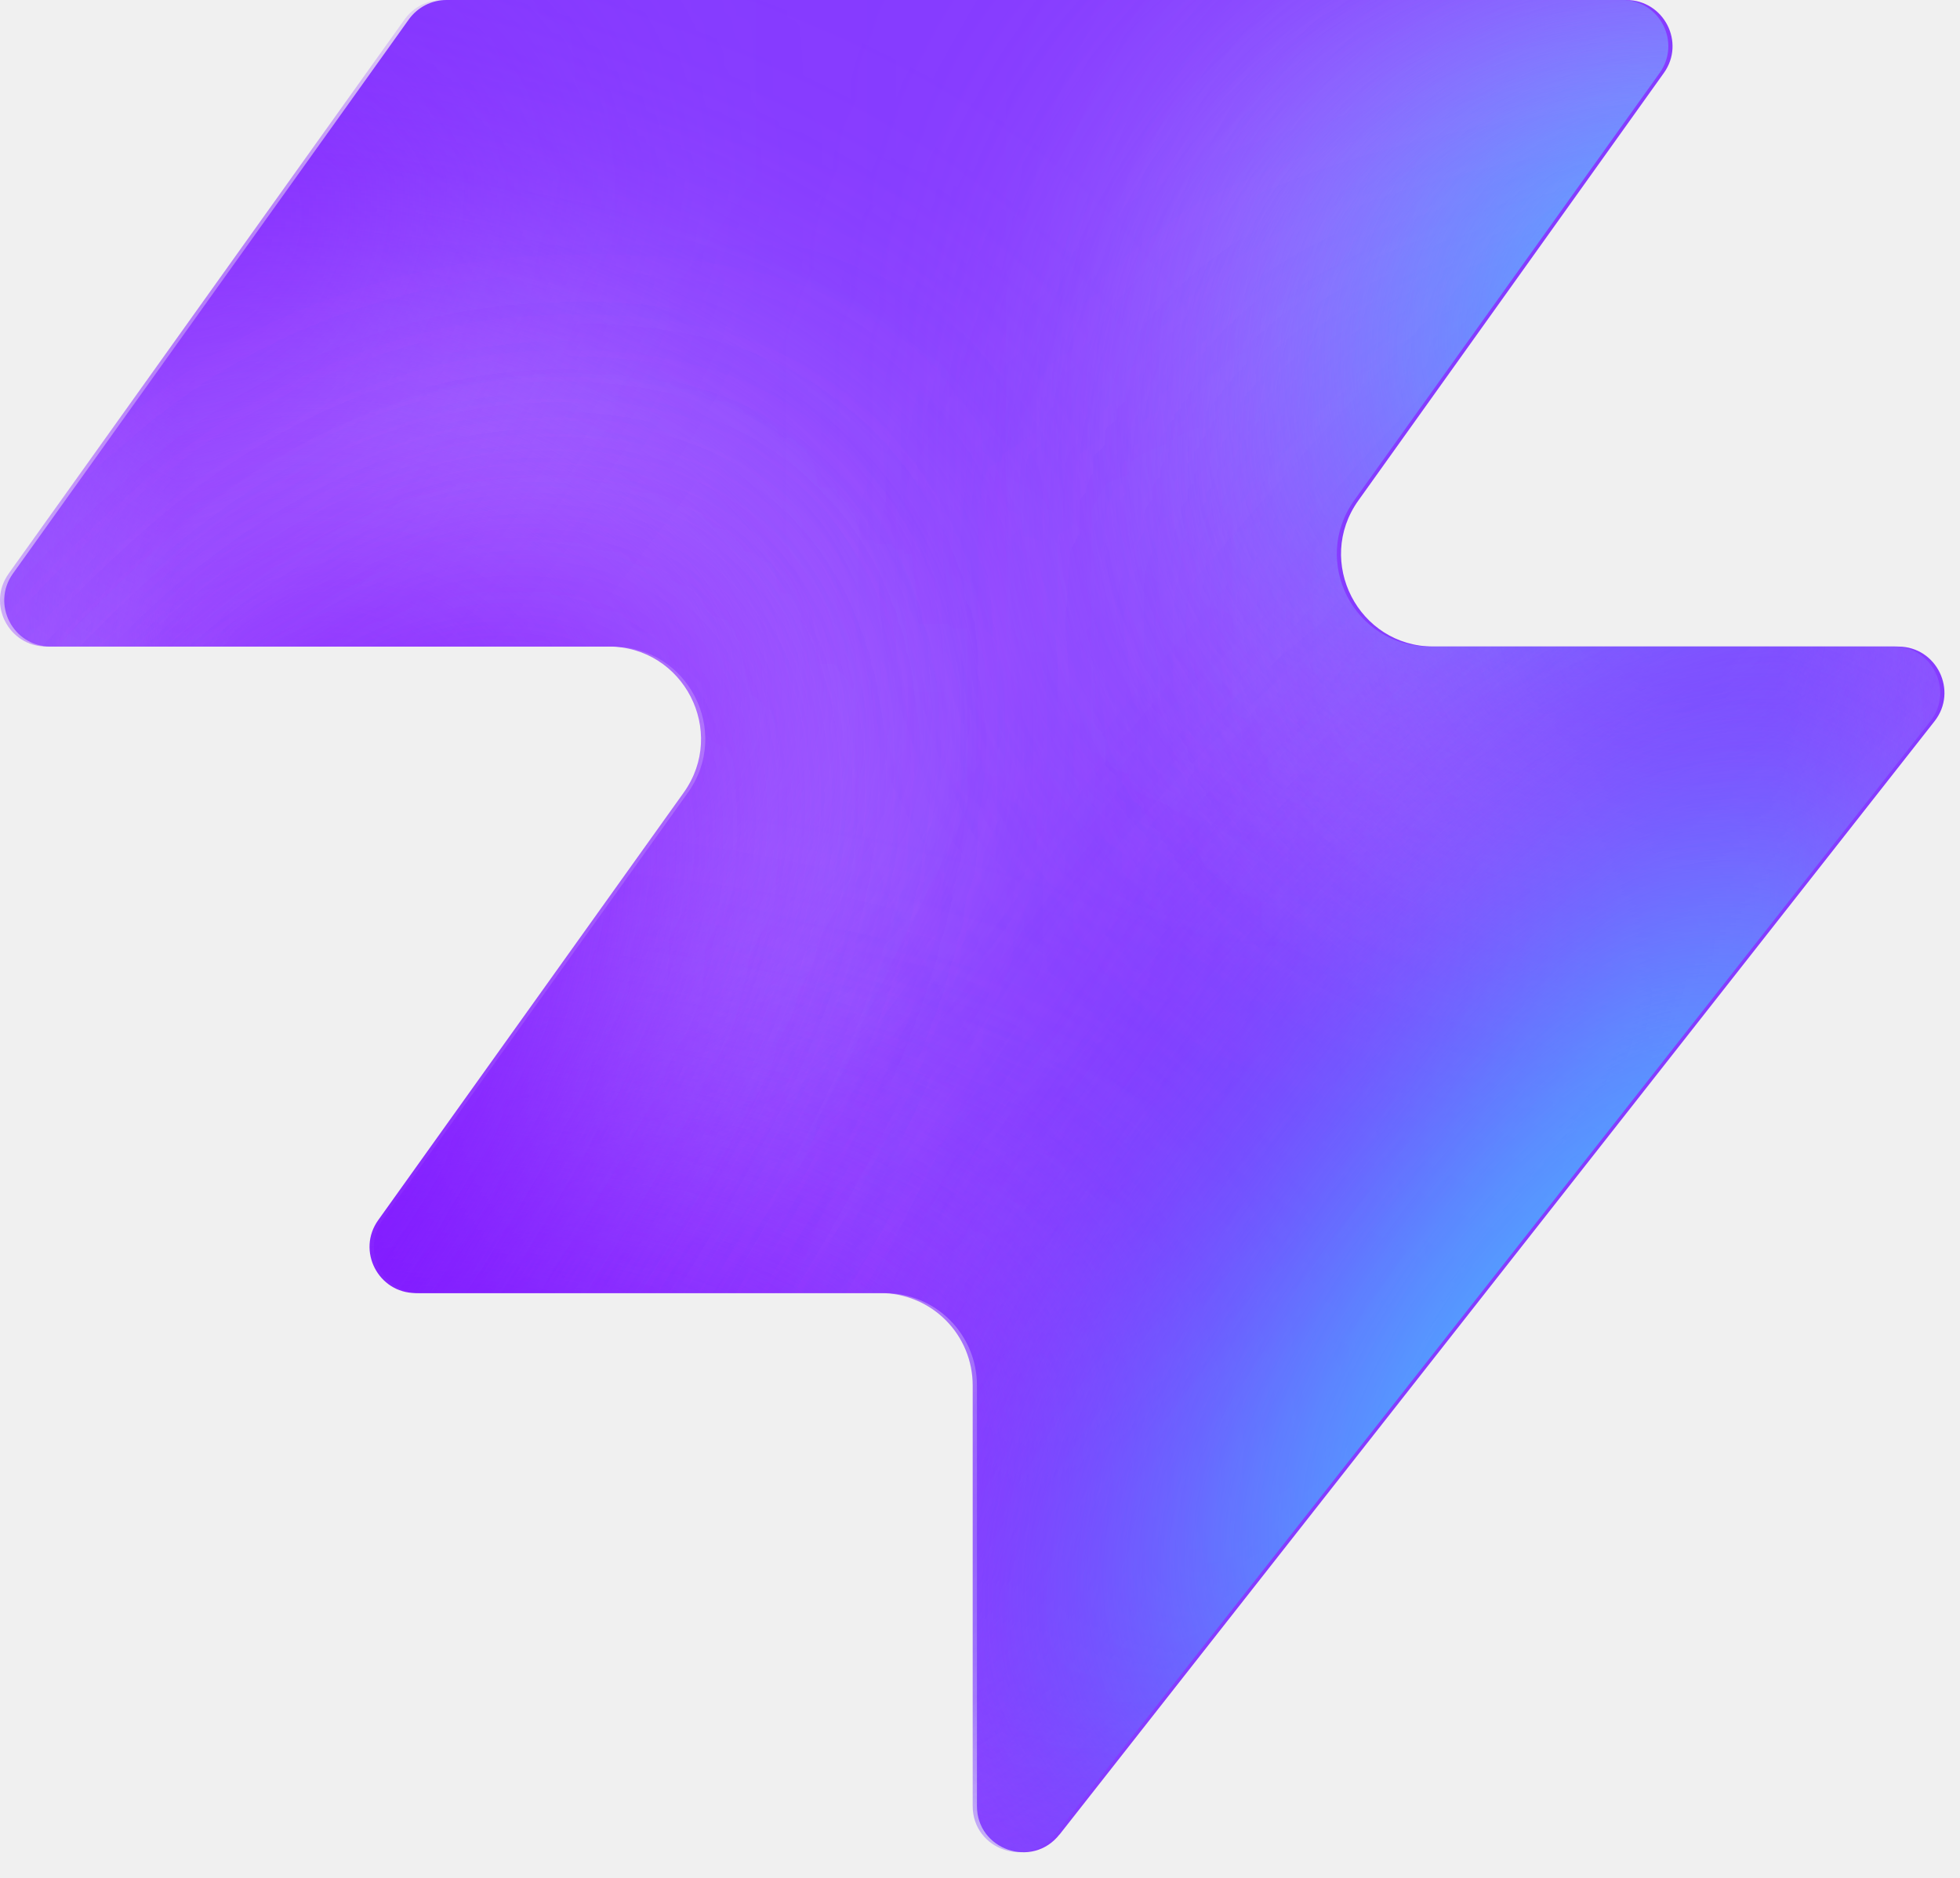
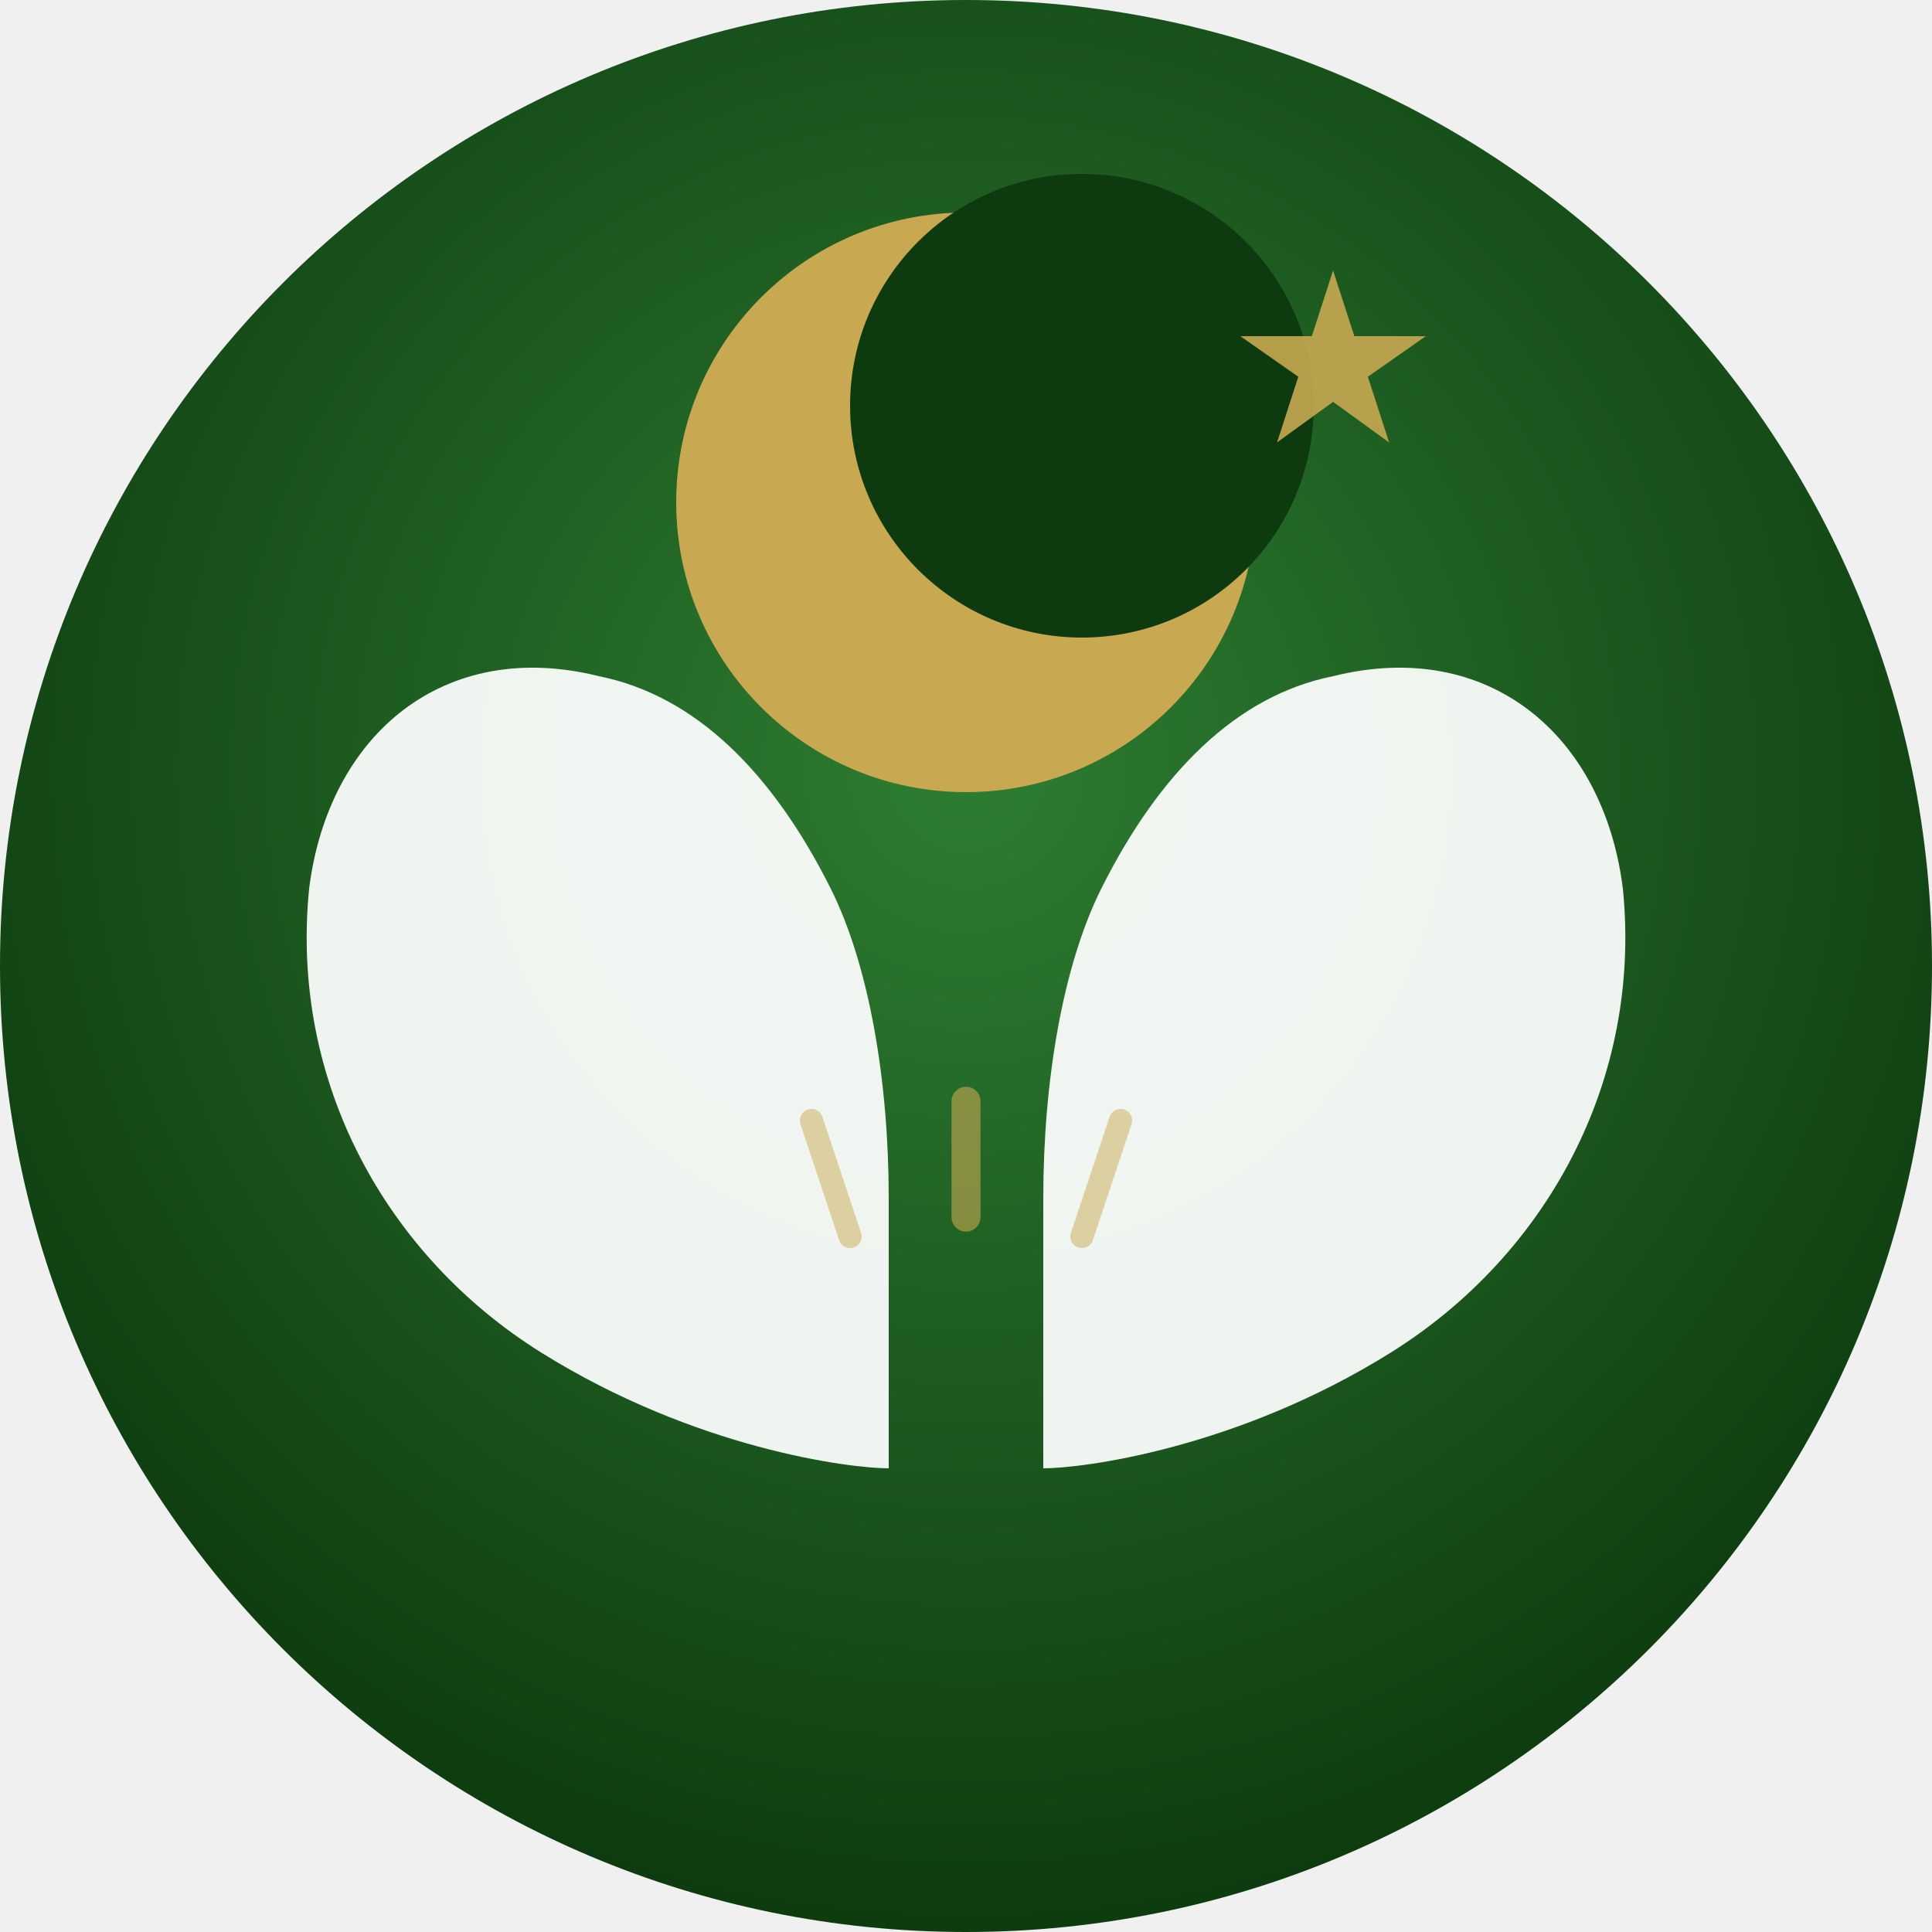
- <svg xmlns="http://www.w3.org/2000/svg" width="48" height="46" fill="none" viewBox="0 0 48 46">
-   <path fill="#863bff" d="M25.946 44.938c-.664.845-2.021.375-2.021-.698V33.937a2.26 2.26 0 0 0-2.262-2.262H10.287c-.92 0-1.456-1.04-.92-1.788l7.48-10.471c1.07-1.497 0-3.578-1.842-3.578H1.237c-.92 0-1.456-1.04-.92-1.788L10.013.474c.214-.297.556-.474.92-.474h28.894c.92 0 1.456 1.04.92 1.788l-7.48 10.471c-1.07 1.498 0 3.579 1.842 3.579h11.377c.943 0 1.473 1.088.89 1.83L25.947 44.94z" style="fill:#863bff;fill:color(display-p3 .525 .23 1);fill-opacity:1" />
-   <mask id="a" width="48" height="46" x="0" y="0" maskUnits="userSpaceOnUse" style="mask-type:alpha">
-     <path fill="#000" d="M25.842 44.938c-.664.844-2.021.375-2.021-.698V33.937a2.26 2.26 0 0 0-2.262-2.262H10.183c-.92 0-1.456-1.04-.92-1.788l7.48-10.471c1.07-1.498 0-3.579-1.842-3.579H1.133c-.92 0-1.456-1.04-.92-1.787L9.91.473c.214-.297.556-.474.92-.474h28.894c.92 0 1.456 1.04.92 1.788l-7.48 10.471c-1.07 1.498 0 3.578 1.842 3.578h11.377c.943 0 1.473 1.088.89 1.832L25.843 44.94z" style="fill:#000;fill-opacity:1" />
-   </mask>
-   <g mask="url(#a)">
-     <g filter="url(#b)">
-       <ellipse cx="5.508" cy="14.704" fill="#ede6ff" rx="5.508" ry="14.704" style="fill:#ede6ff;fill:color(display-p3 .927 .903 1);fill-opacity:1" transform="matrix(.00324 1 1 -.00324 -4.47 31.516)" />
-     </g>
-     <g filter="url(#c)">
-       <ellipse cx="10.399" cy="29.851" fill="#ede6ff" rx="10.399" ry="29.851" style="fill:#ede6ff;fill:color(display-p3 .927 .903 1);fill-opacity:1" transform="matrix(.00324 1 1 -.00324 -39.328 7.883)" />
-     </g>
-     <g filter="url(#d)">
-       <ellipse cx="5.508" cy="30.487" fill="#7e14ff" rx="5.508" ry="30.487" style="fill:#7e14ff;fill:color(display-p3 .492 .077 1);fill-opacity:1" transform="rotate(89.814 -25.913 -14.639)scale(1 -1)" />
-     </g>
-     <g filter="url(#e)">
-       <ellipse cx="5.508" cy="30.599" fill="#7e14ff" rx="5.508" ry="30.599" style="fill:#7e14ff;fill:color(display-p3 .492 .077 1);fill-opacity:1" transform="rotate(89.814 -32.644 -3.334)scale(1 -1)" />
-     </g>
-     <g filter="url(#f)">
-       <ellipse cx="5.508" cy="30.599" fill="#7e14ff" rx="5.508" ry="30.599" style="fill:#7e14ff;fill:color(display-p3 .492 .077 1);fill-opacity:1" transform="matrix(.00324 1 1 -.00324 -34.34 30.47)" />
-     </g>
-     <g filter="url(#g)">
-       <ellipse cx="14.072" cy="22.078" fill="#ede6ff" rx="14.072" ry="22.078" style="fill:#ede6ff;fill:color(display-p3 .927 .903 1);fill-opacity:1" transform="rotate(93.35 24.506 48.493)scale(-1 1)" />
-     </g>
-     <g filter="url(#h)">
-       <ellipse cx="3.47" cy="21.501" fill="#7e14ff" rx="3.47" ry="21.501" style="fill:#7e14ff;fill:color(display-p3 .492 .077 1);fill-opacity:1" transform="rotate(89.009 28.708 47.59)scale(-1 1)" />
-     </g>
-     <g filter="url(#i)">
-       <ellipse cx="3.47" cy="21.501" fill="#7e14ff" rx="3.47" ry="21.501" style="fill:#7e14ff;fill:color(display-p3 .492 .077 1);fill-opacity:1" transform="rotate(89.009 28.708 47.59)scale(-1 1)" />
-     </g>
-     <g filter="url(#j)">
-       <ellipse cx=".387" cy="8.972" fill="#7e14ff" rx="4.407" ry="29.108" style="fill:#7e14ff;fill:color(display-p3 .492 .077 1);fill-opacity:1" transform="rotate(39.51 .387 8.972)" />
-     </g>
-     <g filter="url(#k)">
-       <ellipse cx="47.523" cy="-6.092" fill="#7e14ff" rx="4.407" ry="29.108" style="fill:#7e14ff;fill:color(display-p3 .492 .077 1);fill-opacity:1" transform="rotate(37.892 47.523 -6.092)" />
-     </g>
-     <g filter="url(#l)">
-       <ellipse cx="41.412" cy="6.333" fill="#47bfff" rx="5.971" ry="9.665" style="fill:#47bfff;fill:color(display-p3 .28 .748 1);fill-opacity:1" transform="rotate(37.892 41.412 6.333)" />
-     </g>
-     <g filter="url(#m)">
-       <ellipse cx="-1.879" cy="38.332" fill="#7e14ff" rx="4.407" ry="29.108" style="fill:#7e14ff;fill:color(display-p3 .492 .077 1);fill-opacity:1" transform="rotate(37.892 -1.88 38.332)" />
-     </g>
-     <g filter="url(#n)">
-       <ellipse cx="-1.879" cy="38.332" fill="#7e14ff" rx="4.407" ry="29.108" style="fill:#7e14ff;fill:color(display-p3 .492 .077 1);fill-opacity:1" transform="rotate(37.892 -1.88 38.332)" />
-     </g>
-     <g filter="url(#o)">
-       <ellipse cx="35.651" cy="29.907" fill="#7e14ff" rx="4.407" ry="29.108" style="fill:#7e14ff;fill:color(display-p3 .492 .077 1);fill-opacity:1" transform="rotate(37.892 35.651 29.907)" />
-     </g>
-     <g filter="url(#p)">
-       <ellipse cx="38.418" cy="32.4" fill="#47bfff" rx="5.971" ry="15.297" style="fill:#47bfff;fill:color(display-p3 .28 .748 1);fill-opacity:1" transform="rotate(37.892 38.418 32.4)" />
-     </g>
-   </g>
+ <svg xmlns="http://www.w3.org/2000/svg" viewBox="0 0 100 100">
  <defs>
-     <filter id="b" width="60.045" height="41.654" x="-19.77" y="16.149" color-interpolation-filters="sRGB" filterUnits="userSpaceOnUse">
-       <feFlood flood-opacity="0" result="BackgroundImageFix" />
-       <feBlend in="SourceGraphic" in2="BackgroundImageFix" result="shape" />
-       <feGaussianBlur result="effect1_foregroundBlur_2002_17158" stdDeviation="7.659" />
-     </filter>
-     <filter id="c" width="90.34" height="51.437" x="-54.613" y="-7.533" color-interpolation-filters="sRGB" filterUnits="userSpaceOnUse">
-       <feFlood flood-opacity="0" result="BackgroundImageFix" />
-       <feBlend in="SourceGraphic" in2="BackgroundImageFix" result="shape" />
-       <feGaussianBlur result="effect1_foregroundBlur_2002_17158" stdDeviation="7.659" />
-     </filter>
-     <filter id="d" width="79.355" height="29.4" x="-49.64" y="2.03" color-interpolation-filters="sRGB" filterUnits="userSpaceOnUse">
-       <feFlood flood-opacity="0" result="BackgroundImageFix" />
-       <feBlend in="SourceGraphic" in2="BackgroundImageFix" result="shape" />
-       <feGaussianBlur result="effect1_foregroundBlur_2002_17158" stdDeviation="4.596" />
-     </filter>
-     <filter id="e" width="79.579" height="29.4" x="-45.045" y="20.029" color-interpolation-filters="sRGB" filterUnits="userSpaceOnUse">
-       <feFlood flood-opacity="0" result="BackgroundImageFix" />
-       <feBlend in="SourceGraphic" in2="BackgroundImageFix" result="shape" />
-       <feGaussianBlur result="effect1_foregroundBlur_2002_17158" stdDeviation="4.596" />
-     </filter>
-     <filter id="f" width="79.579" height="29.4" x="-43.513" y="21.178" color-interpolation-filters="sRGB" filterUnits="userSpaceOnUse">
-       <feFlood flood-opacity="0" result="BackgroundImageFix" />
-       <feBlend in="SourceGraphic" in2="BackgroundImageFix" result="shape" />
-       <feGaussianBlur result="effect1_foregroundBlur_2002_17158" stdDeviation="4.596" />
-     </filter>
-     <filter id="g" width="74.749" height="58.852" x="15.756" y="-17.901" color-interpolation-filters="sRGB" filterUnits="userSpaceOnUse">
-       <feFlood flood-opacity="0" result="BackgroundImageFix" />
-       <feBlend in="SourceGraphic" in2="BackgroundImageFix" result="shape" />
-       <feGaussianBlur result="effect1_foregroundBlur_2002_17158" stdDeviation="7.659" />
-     </filter>
-     <filter id="h" width="61.377" height="25.362" x="23.548" y="2.284" color-interpolation-filters="sRGB" filterUnits="userSpaceOnUse">
-       <feFlood flood-opacity="0" result="BackgroundImageFix" />
-       <feBlend in="SourceGraphic" in2="BackgroundImageFix" result="shape" />
-       <feGaussianBlur result="effect1_foregroundBlur_2002_17158" stdDeviation="4.596" />
-     </filter>
-     <filter id="i" width="61.377" height="25.362" x="23.548" y="2.284" color-interpolation-filters="sRGB" filterUnits="userSpaceOnUse">
-       <feFlood flood-opacity="0" result="BackgroundImageFix" />
-       <feBlend in="SourceGraphic" in2="BackgroundImageFix" result="shape" />
-       <feGaussianBlur result="effect1_foregroundBlur_2002_17158" stdDeviation="4.596" />
-     </filter>
-     <filter id="j" width="56.045" height="63.649" x="-27.636" y="-22.853" color-interpolation-filters="sRGB" filterUnits="userSpaceOnUse">
-       <feFlood flood-opacity="0" result="BackgroundImageFix" />
-       <feBlend in="SourceGraphic" in2="BackgroundImageFix" result="shape" />
-       <feGaussianBlur result="effect1_foregroundBlur_2002_17158" stdDeviation="4.596" />
-     </filter>
-     <filter id="k" width="54.814" height="64.646" x="20.116" y="-38.415" color-interpolation-filters="sRGB" filterUnits="userSpaceOnUse">
-       <feFlood flood-opacity="0" result="BackgroundImageFix" />
-       <feBlend in="SourceGraphic" in2="BackgroundImageFix" result="shape" />
-       <feGaussianBlur result="effect1_foregroundBlur_2002_17158" stdDeviation="4.596" />
-     </filter>
-     <filter id="l" width="33.541" height="35.313" x="24.641" y="-11.323" color-interpolation-filters="sRGB" filterUnits="userSpaceOnUse">
-       <feFlood flood-opacity="0" result="BackgroundImageFix" />
-       <feBlend in="SourceGraphic" in2="BackgroundImageFix" result="shape" />
-       <feGaussianBlur result="effect1_foregroundBlur_2002_17158" stdDeviation="4.596" />
-     </filter>
-     <filter id="m" width="54.814" height="64.646" x="-29.286" y="6.009" color-interpolation-filters="sRGB" filterUnits="userSpaceOnUse">
-       <feFlood flood-opacity="0" result="BackgroundImageFix" />
-       <feBlend in="SourceGraphic" in2="BackgroundImageFix" result="shape" />
-       <feGaussianBlur result="effect1_foregroundBlur_2002_17158" stdDeviation="4.596" />
-     </filter>
-     <filter id="n" width="54.814" height="64.646" x="-29.286" y="6.009" color-interpolation-filters="sRGB" filterUnits="userSpaceOnUse">
-       <feFlood flood-opacity="0" result="BackgroundImageFix" />
-       <feBlend in="SourceGraphic" in2="BackgroundImageFix" result="shape" />
-       <feGaussianBlur result="effect1_foregroundBlur_2002_17158" stdDeviation="4.596" />
-     </filter>
-     <filter id="o" width="54.814" height="64.646" x="8.244" y="-2.416" color-interpolation-filters="sRGB" filterUnits="userSpaceOnUse">
-       <feFlood flood-opacity="0" result="BackgroundImageFix" />
-       <feBlend in="SourceGraphic" in2="BackgroundImageFix" result="shape" />
-       <feGaussianBlur result="effect1_foregroundBlur_2002_17158" stdDeviation="4.596" />
-     </filter>
-     <filter id="p" width="39.409" height="43.623" x="18.713" y="10.588" color-interpolation-filters="sRGB" filterUnits="userSpaceOnUse">
-       <feFlood flood-opacity="0" result="BackgroundImageFix" />
-       <feBlend in="SourceGraphic" in2="BackgroundImageFix" result="shape" />
-       <feGaussianBlur result="effect1_foregroundBlur_2002_17158" stdDeviation="4.596" />
-     </filter>
+     <radialGradient id="bg" cx="50%" cy="40%" r="60%">
+       <stop offset="0%" stop-color="#2E7D32" />
+       <stop offset="100%" stop-color="#0D3B0F" />
+     </radialGradient>
  </defs>
+   <circle cx="50" cy="50" r="50" fill="url(#bg)" />
+   <circle cx="50" cy="26" r="15" fill="#C8A951" />
+   <circle cx="56" cy="21" r="12" fill="#0D3B0F" />
+   <path d="M69 14 L70.1 17.4 L73.8 17.4 L70.8 19.5 L71.9 22.9 L69 20.8 L66.1 22.9 L67.2 19.5 L64.2 17.4 L67.9 17.4 Z" fill="#C8A951" opacity="0.9" />
+   <path d="M46 76 C44 76 36 75 28 70 C20 65 15 56 16 46 C17 38 23 33 31 35 C36 36 40 40 43 46 C45 50 46 56 46 62 Z" fill="white" opacity="0.93" />
+   <path d="M54 76 C56 76 64 75 72 70 C80 65 85 56 84 46 C83 38 77 33 69 35 C64 36 60 40 57 46 C55 50 54 56 54 62 Z" fill="white" opacity="0.93" />
+   <line x1="50" y1="63" x2="50" y2="57" stroke="#C8A951" stroke-width="1.5" stroke-linecap="round" opacity="0.6" />
+   <line x1="44" y1="64" x2="42" y2="58" stroke="#C8A951" stroke-width="1.2" stroke-linecap="round" opacity="0.5" />
+   <line x1="56" y1="64" x2="58" y2="58" stroke="#C8A951" stroke-width="1.2" stroke-linecap="round" opacity="0.5" />
</svg>
